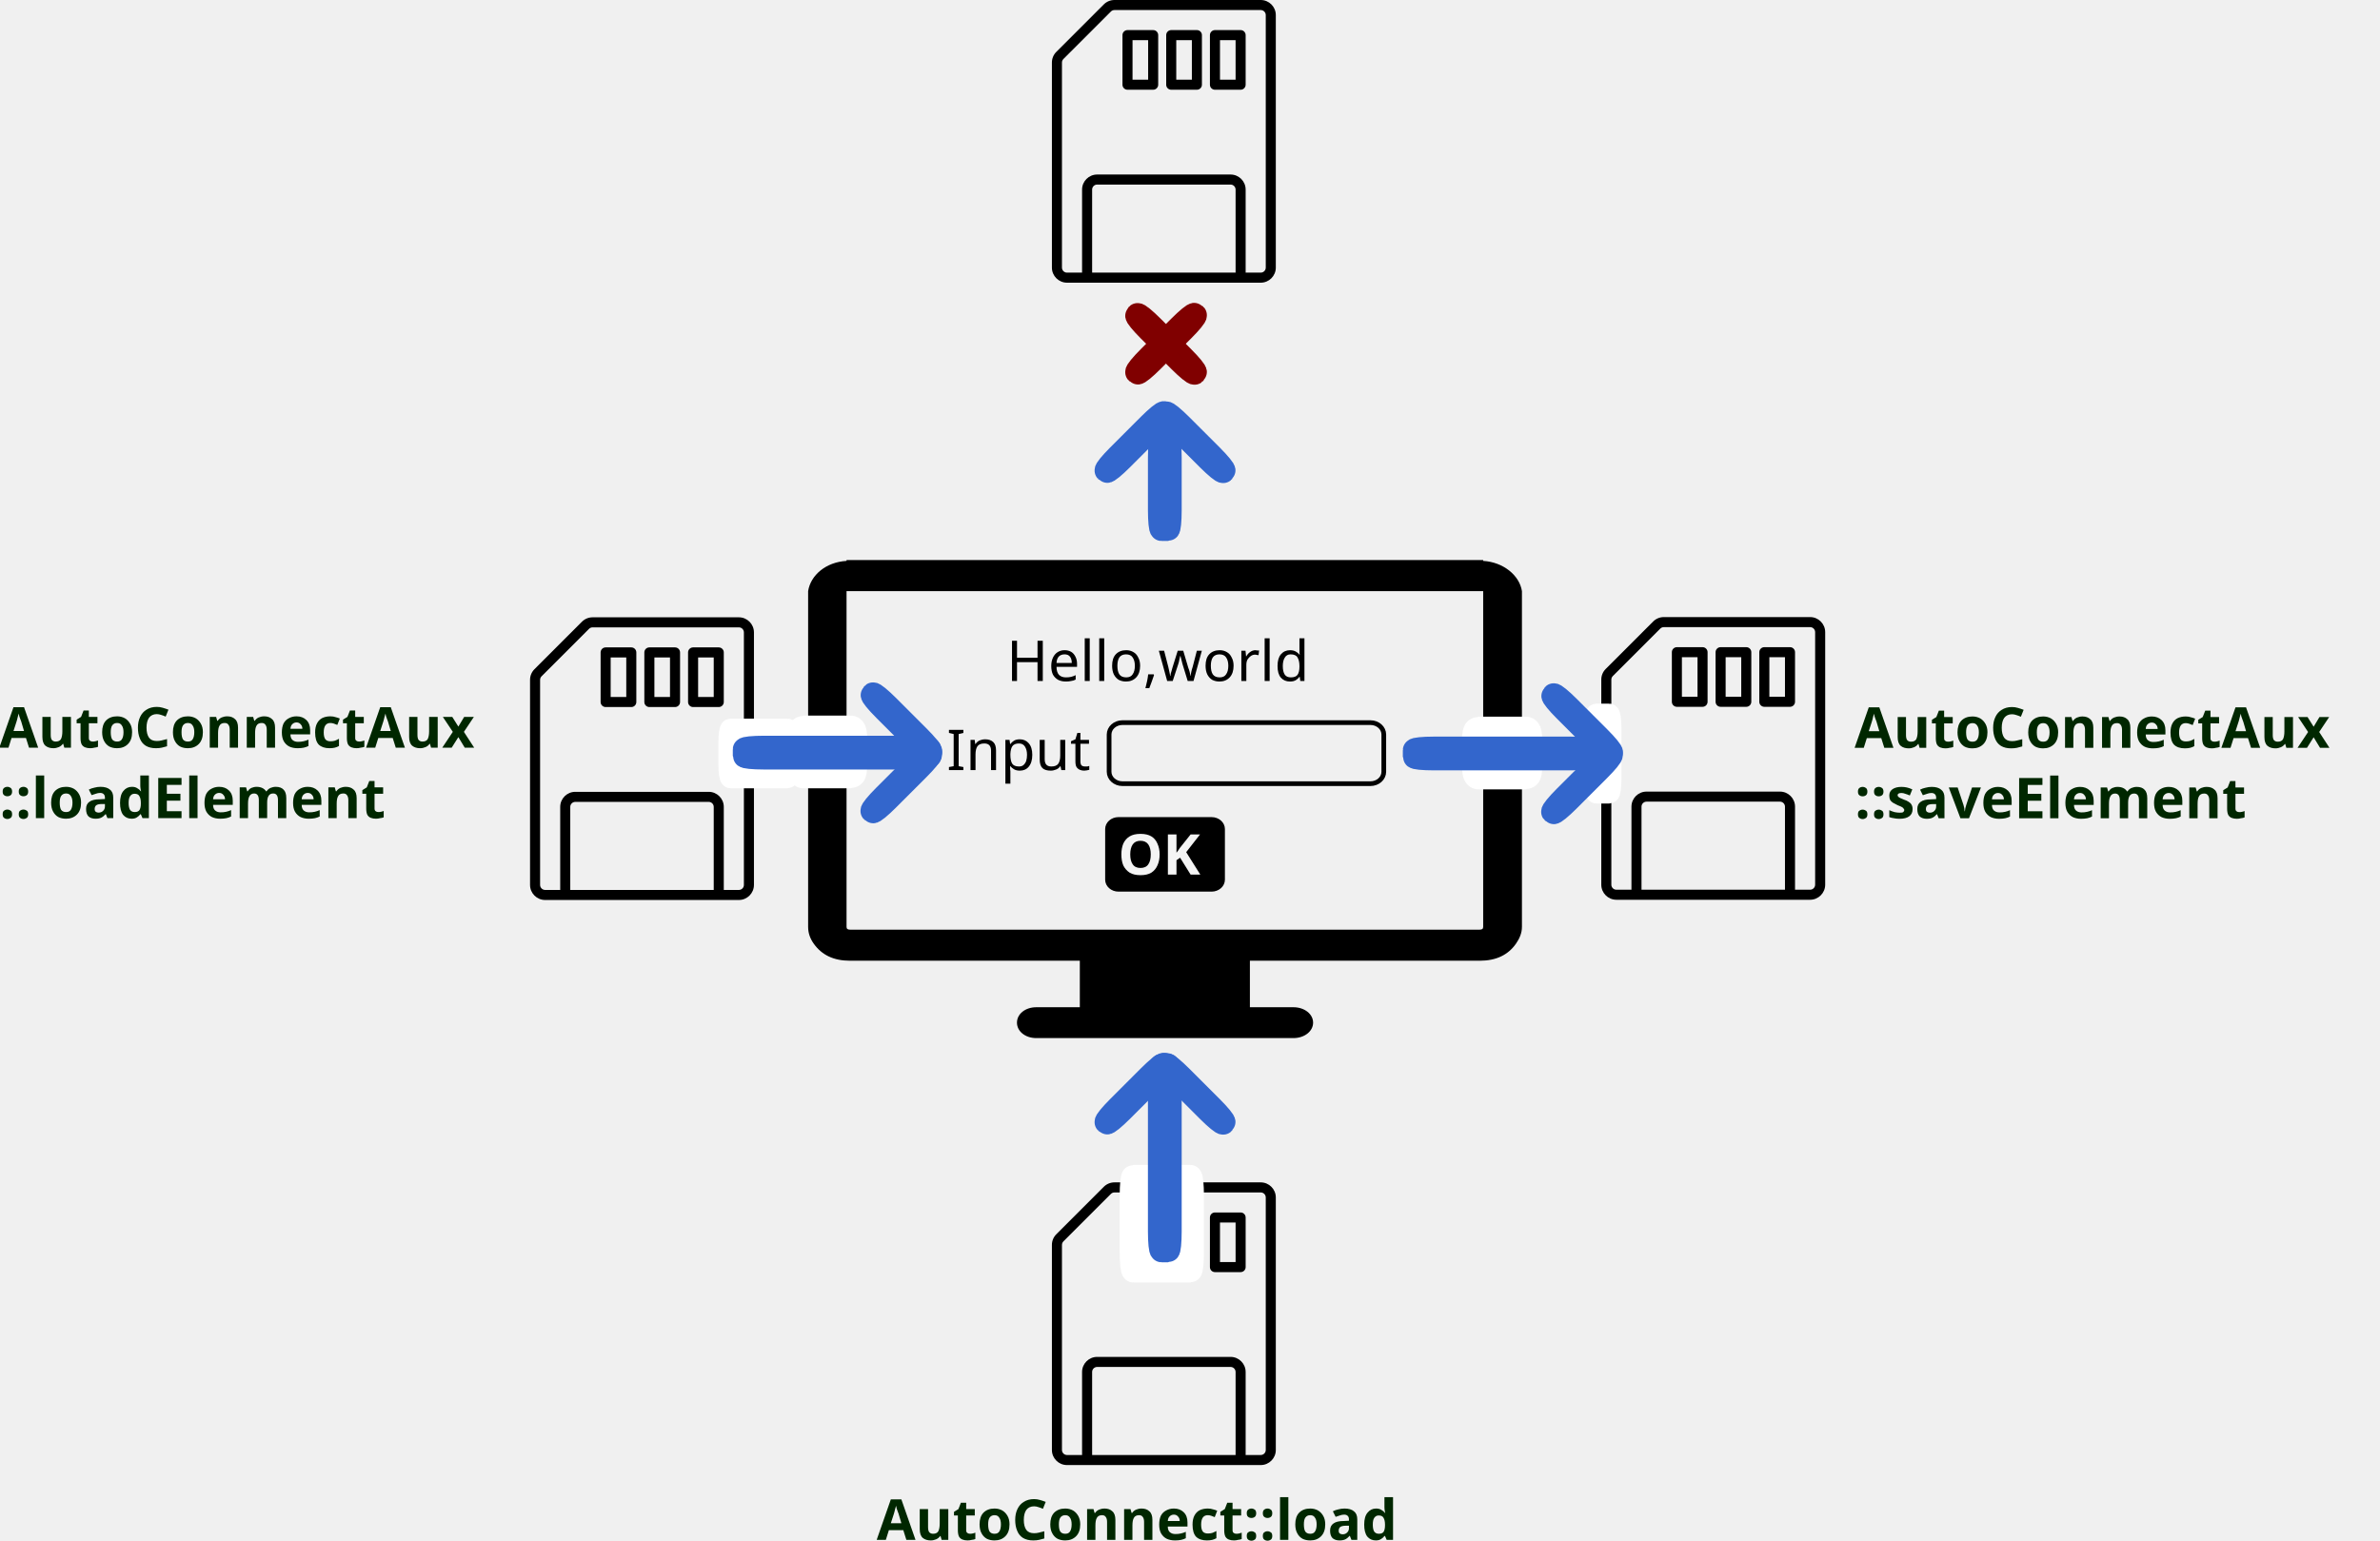
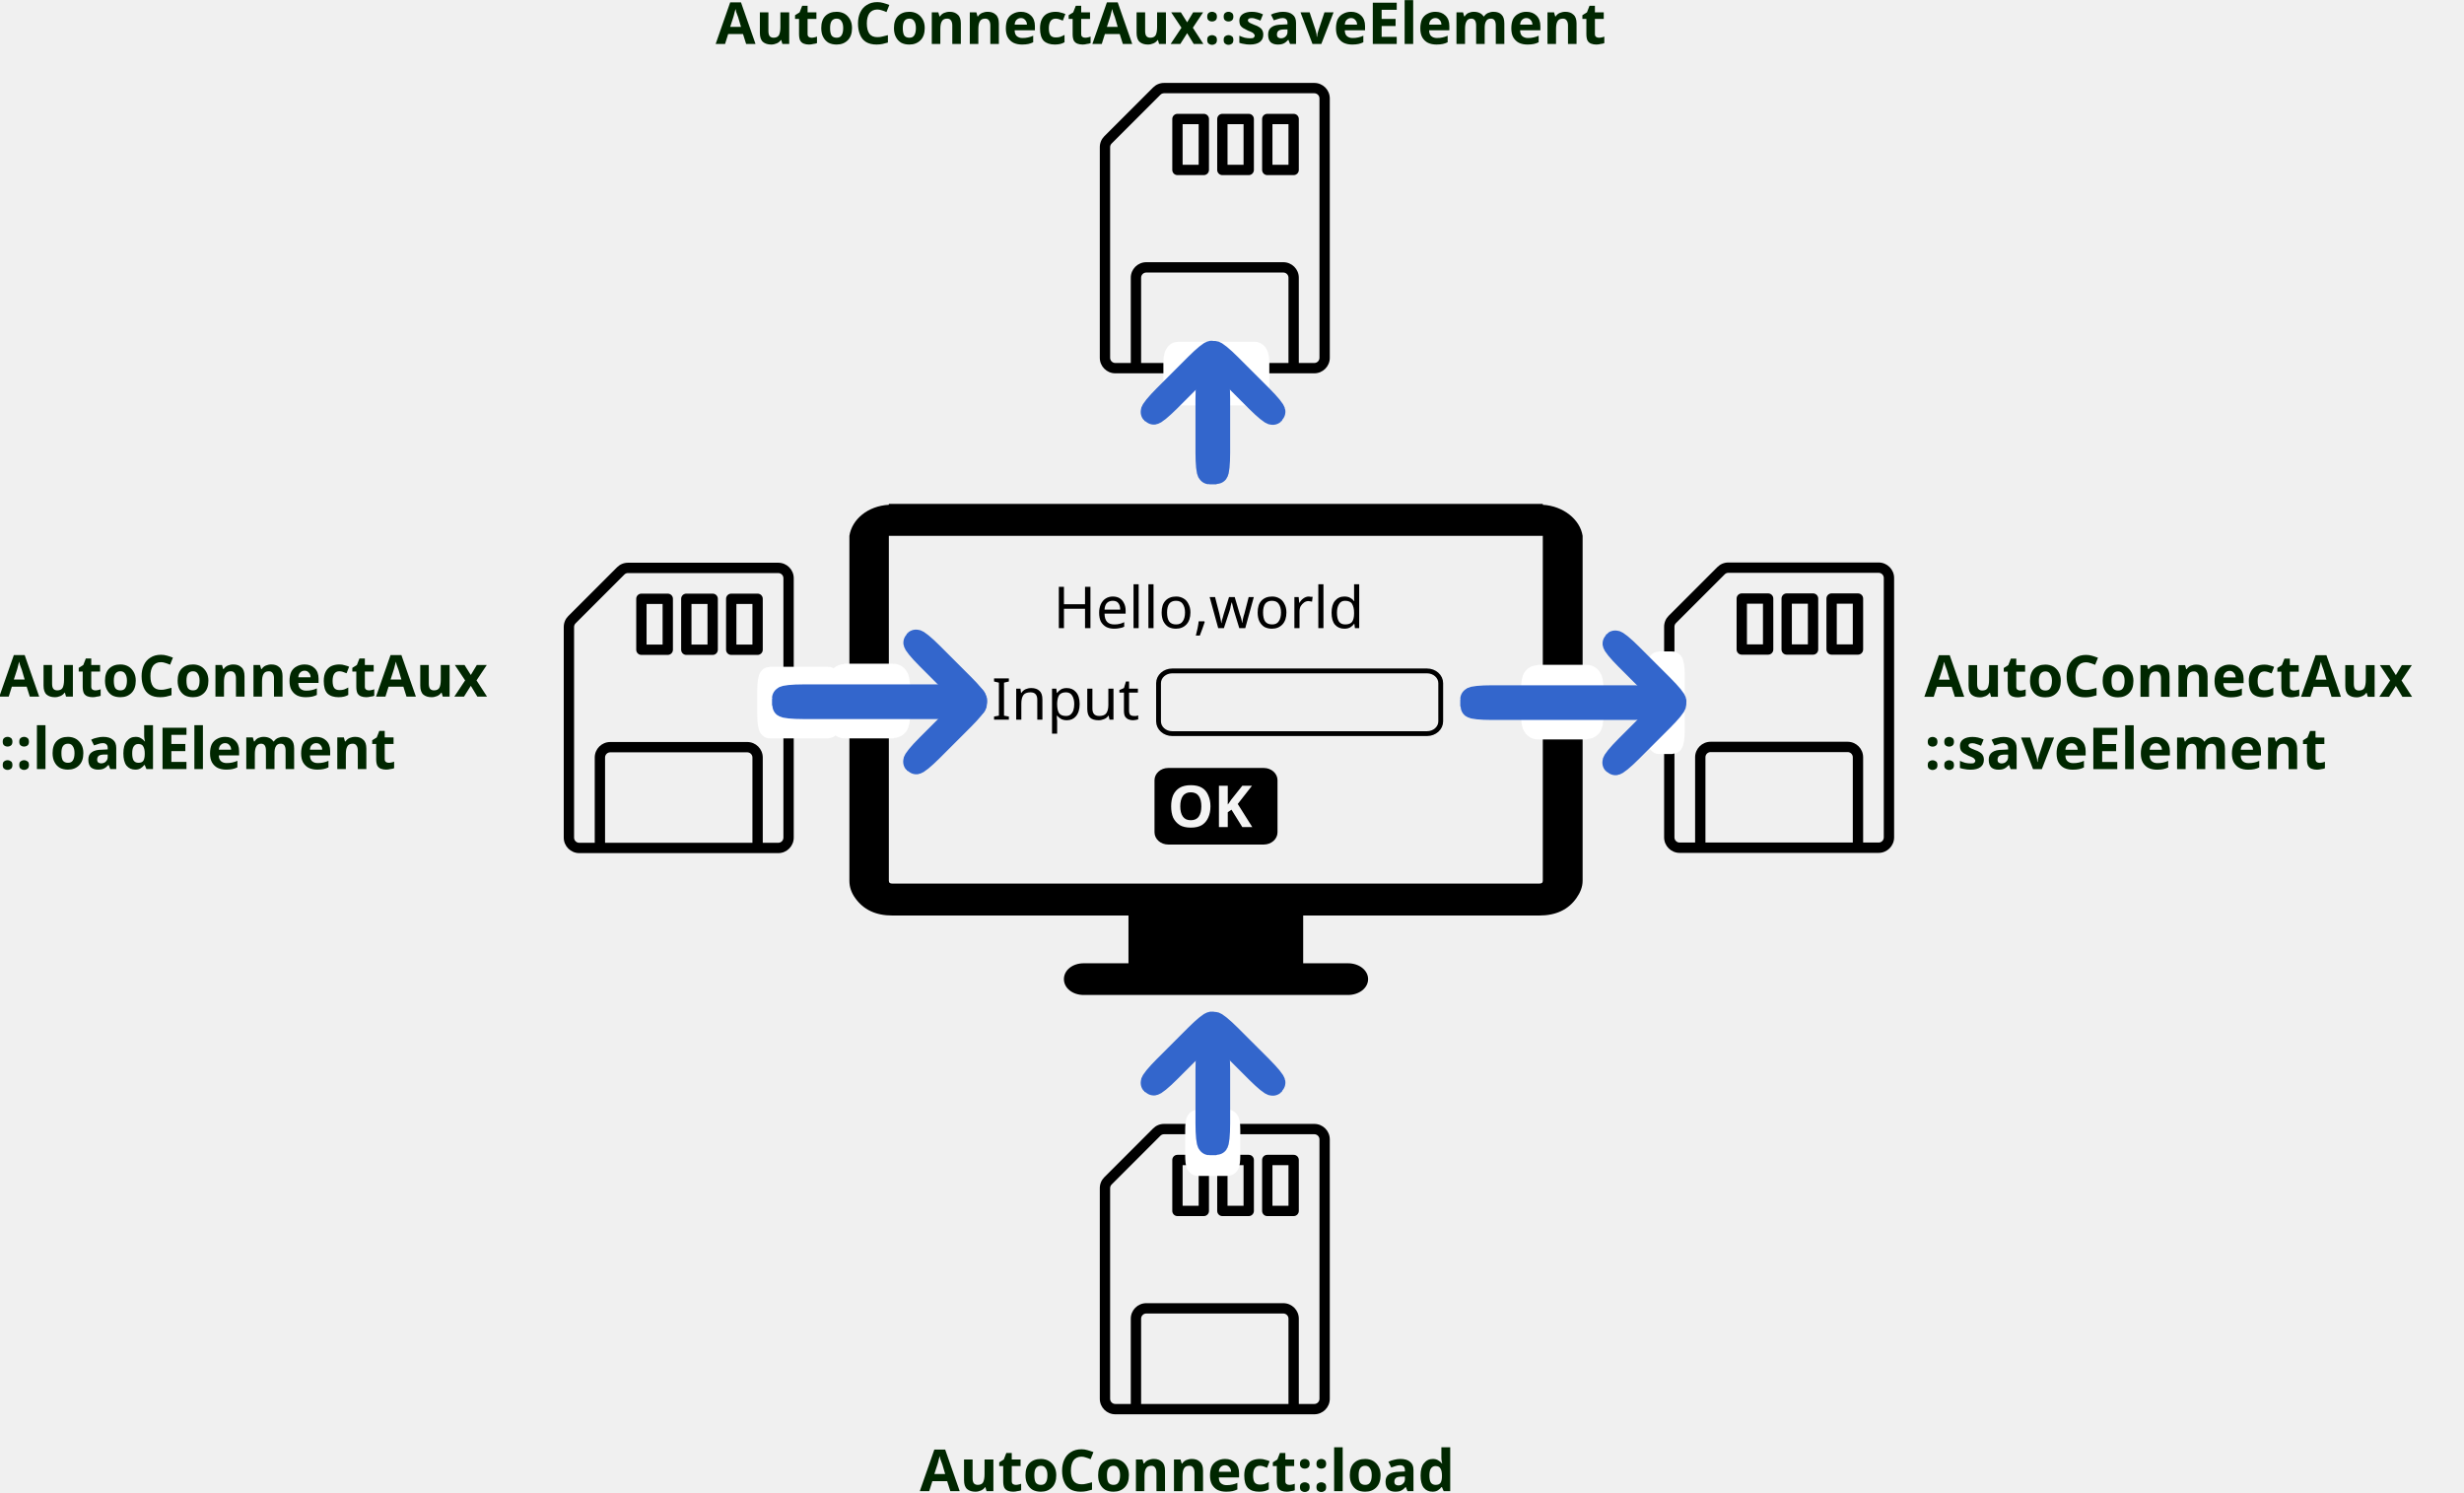
- <svg xmlns="http://www.w3.org/2000/svg" width="134.1mm" height="86.831mm" viewBox="0 0 134.1 86.831" version="1.1" id="svg8">
-   <defs id="defs2" />
-   <g id="layer1" transform="translate(-54.79881,-25.85783)">
-     <g id="g888" transform="matrix(0.05665416,0,0,0.05665416,112.4106,92.4908)" style="stroke-width:4.67">
+ <svg xmlns="http://www.w3.org/2000/svg" width="135.158mm" height="81.855mm" viewBox="0 0 135.158 81.855" version="1.1" id="svg8">
+   <defs id="defs2">
+     <marker orient="auto" refY="0" refX="0" id="marker5279" style="overflow:visible">
+       <path id="path5277" d="M 0,0 5,-5 -12.5,0 5,5 Z" style="fill-rule:evenodd;stroke:#000000;stroke-width:1pt" transform="matrix(0.8,0,0,0.8,10,0)" />
+     </marker>
+     <marker orient="auto" refY="0" refX="0" id="Arrow1Lend" style="overflow:visible">
+       <path id="path5014" d="M 0,0 5,-5 -12.5,0 5,5 Z" style="fill-rule:evenodd;stroke:#000000;stroke-width:1pt" transform="matrix(-0.8,0,0,-0.8,-10,0)" />
+     </marker>
+     <marker orient="auto" refY="0" refX="0" id="Arrow1Lstart" style="overflow:visible">
+       <path id="path5011" d="M 0,0 5,-5 -12.5,0 5,5 Z" style="fill-rule:evenodd;stroke:#000000;stroke-width:1pt" transform="matrix(0.8,0,0,0.8,10,0)" />
+     </marker>
+   </defs>
+   <g id="layer1" transform="translate(-53.74048,-29.77506)">
+     <g id="g888" transform="matrix(0.05665416,0,0,0.05665416,112.4106,91.43246)" style="stroke-width:4.67">
      <g id="g827" style="stroke-width:4.67">
        <g id="g825" style="stroke-width:4.67">
          <g id="g823" style="stroke-width:4.67">
            <path id="path815" d="M 236.936,0 H 91.465 C 87.459,0 83.693,1.56 80.86,4.392 80.859,4.393 80.859,4.393 80.859,4.393 L 33.647,51.604 c -2.833,2.833 -4.393,6.6 -4.393,10.606 v 203.98 c 0,8.271 6.728,15 15,15 7.091,0 185.609,0 192.682,0 8.271,0 15,-6.729 15,-15 V 15 c 0,-8.271 -6.729,-15 -15,-15 z m -25,271.19 H 69.254 v -82.595 c 0,-2.757 2.243,-5 5,-5 h 132.682 c 2.757,0 5,2.243 5,5 z m 25,0 h -15 v -82.595 c 0,-8.271 -6.729,-15 -15,-15 H 74.254 c -8.271,0 -15,6.729 -15,15 v 82.595 h -15 c -2.757,0 -5,-2.243 -5,-5 V 62.211 c 0,-1.335 0.52,-2.591 1.464,-3.536 l 47.21,-47.21 C 88.873,10.521 90.13,10 91.465,10 h 145.471 c 2.757,0 5,2.243 5,5 v 251.19 0 c 0,2.757 -2.243,5 -5,5 z" style="stroke-width:4.67" />
            <path id="path817" d="m 129.96,29.929 h -25.524 c -2.762,0 -5,2.239 -5,5 v 49.333 c 0,2.761 2.238,5 5,5 h 25.524 c 2.762,0 5,-2.239 5,-5 V 34.929 c 0,-2.762 -2.238,-5 -5,-5 z m -5,49.333 H 109.436 V 39.929 h 15.524 z" style="stroke-width:4.67" />
            <path id="path819" d="m 173.448,29.929 h -25.524 c -2.762,0 -5,2.239 -5,5 v 49.333 c 0,2.761 2.238,5 5,5 h 25.524 c 2.762,0 5,-2.239 5,-5 V 34.929 c 0,-2.762 -2.238,-5 -5,-5 z m -5,49.333 H 152.924 V 39.929 h 15.524 z" style="stroke-width:4.67" />
            <path id="path821" d="m 216.936,29.929 h -25.525 c -2.762,0 -5,2.239 -5,5 v 49.333 c 0,2.761 2.238,5 5,5 h 25.525 c 2.762,0 5,-2.239 5,-5 V 34.929 c 0,-2.762 -2.238,-5 -5,-5 z m -5,49.333 H 196.411 V 39.929 h 15.525 z" style="stroke-width:4.67" />
          </g>
        </g>
      </g>
      <g id="g829" style="stroke-width:4.67" />
      <g id="g831" style="stroke-width:4.67" />
      <g id="g833" style="stroke-width:4.67" />
      <g id="g835" style="stroke-width:4.67" />
      <g id="g837" style="stroke-width:4.67" />
      <g id="g839" style="stroke-width:4.67" />
      <g id="g841" style="stroke-width:4.67" />
      <g id="g843" style="stroke-width:4.67" />
      <g id="g845" style="stroke-width:4.67" />
      <g id="g847" style="stroke-width:4.67" />
      <g id="g849" style="stroke-width:4.67" />
      <g id="g851" style="stroke-width:4.67" />
      <g id="g853" style="stroke-width:4.67" />
      <g id="g855" style="stroke-width:4.67" />
      <g id="g857" style="stroke-width:4.67" />
    </g>
    <g id="g898" transform="matrix(0.2645833,0,0,0.2645833,31.60171,133.5661)" />
    <g id="g900" transform="matrix(0.2645833,0,0,0.2645833,31.60171,133.5661)" />
    <g id="g902" transform="matrix(0.2645833,0,0,0.2645833,31.60171,133.5661)" />
    <g id="g904" transform="matrix(0.2645833,0,0,0.2645833,31.60171,133.5661)" />
    <g id="g906" transform="matrix(0.2645833,0,0,0.2645833,31.60171,133.5661)" />
    <g id="g908" transform="matrix(0.2645833,0,0,0.2645833,31.60171,133.5661)" />
    <g id="g910" transform="matrix(0.2645833,0,0,0.2645833,31.60171,133.5661)" />
    <g id="g912" transform="matrix(0.2645833,0,0,0.2645833,31.60171,133.5661)" />
    <g id="g914" transform="matrix(0.2645833,0,0,0.2645833,31.60171,133.5661)" />
    <g id="g916" transform="matrix(0.2645833,0,0,0.2645833,31.60171,133.5661)" />
    <g id="g918" transform="matrix(0.2645833,0,0,0.2645833,31.60171,133.5661)" />
    <g id="g920" transform="matrix(0.2645833,0,0,0.2645833,31.60171,133.5661)" />
    <g id="g922" transform="matrix(0.2645833,0,0,0.2645833,31.60171,133.5661)" />
    <g id="g924" transform="matrix(0.2645833,0,0,0.2645833,31.60171,133.5661)" />
    <g id="g926" transform="matrix(0.2645833,0,0,0.2645833,31.60171,133.5661)" />
-     <rect style="opacity:1;vector-effect:none;fill:#ffffff;fill-opacity:1;stroke:#ffffff;stroke-width:1.323;stroke-linecap:butt;stroke-linejoin:round;stroke-miterlimit:4;stroke-dasharray:none;stroke-dashoffset:0;stroke-opacity:1;paint-order:stroke markers fill" id="rect1093" width="3.423" height="5.302" x="118.549" y="92.169" rx="0.107" ry="1.069" />
-     <g id="g1508">
-       <rect ry="1.069" rx="0.107" y="85.897" x="120.14" height="10.435" width="0.579" id="rect1046" style="opacity:1;vector-effect:none;fill:#3366cc;fill-opacity:1;stroke:#3366cc;stroke-width:1.323;stroke-linecap:butt;stroke-linejoin:round;stroke-miterlimit:4;stroke-dasharray:none;stroke-dashoffset:0;stroke-opacity:1;paint-order:stroke markers fill" />
-       <rect transform="rotate(-45)" ry="1.069" rx="0.107" y="145.922" x="24.347" height="4.592" width="0.255" id="rect1046-3" style="opacity:1;vector-effect:none;fill:#3366cc;fill-opacity:1;stroke:#3366cc;stroke-width:1.323;stroke-linecap:butt;stroke-linejoin:round;stroke-miterlimit:4;stroke-dasharray:none;stroke-dashoffset:0;stroke-opacity:1;paint-order:stroke markers fill" />
-       <rect transform="rotate(45)" ry="1.069" rx="0.107" y="-24.417" x="145.721" height="4.592" width="0.255" id="rect1046-3-6" style="opacity:1;vector-effect:none;fill:#3366cc;fill-opacity:1;stroke:#3366cc;stroke-width:1.323;stroke-linecap:butt;stroke-linejoin:round;stroke-miterlimit:4;stroke-dasharray:none;stroke-dashoffset:0;stroke-opacity:1;paint-order:stroke markers fill" />
-     </g>
+     <rect style="opacity:1;vector-effect:none;fill:#ffffff;fill-opacity:1;stroke:#ffffff;stroke-width:1.323;stroke-linecap:butt;stroke-linejoin:round;stroke-miterlimit:4;stroke-dasharray:none;stroke-dashoffset:0;stroke-opacity:1;paint-order:stroke markers fill" id="rect1093" width="1.7" height="2.32" x="119.413" y="91.306" rx="0.053" ry="0.468" />
    <g id="g1153" transform="matrix(0.06571814,0,0,0.052736,100.3323,54.75249)">
      <g id="g1097">
        <path id="path1095" d="M 578.766,51.487 V 50.592 H 575.77 35.93 32.934 v 0.895 C 15.272,52.701 2.095,66.753 0,83.808 v 3.002 355.724 c 0,6.898 1.795,12.712 4.791,17.949 6.893,12.137 17.068,18.269 31.14,18.269 h 197.012 v 49.695 h -37.425 c -9.281,0 -16.467,7.218 -16.467,16.48 0,9.262 7.186,16.479 16.467,16.479 h 220.666 c 9.281,0 16.768,-7.218 16.768,-16.479 0,-9.263 -7.486,-16.48 -16.768,-16.48 H 378.759 V 478.752 H 575.77 c 14.078,0 24.343,-6.132 31.14,-18.269 3.085,-5.493 5.091,-11.37 5.091,-17.949 V 86.811 83.809 C 609.905,66.753 595.833,52.701 578.766,51.487 Z m 0,35.324 v 355.724 c 0,2.108 -0.895,3.002 -2.996,3.002 H 35.93 c -2.095,0 -2.996,-0.894 -2.996,-3.002 V 86.811 83.809 h 545.831 v 3.002 z" />
      </g>
      <g id="g1099" />
      <g id="g1101" />
      <g id="g1103" />
      <g id="g1105" />
      <g id="g1107" />
      <g id="g1109" />
      <g id="g1111" />
      <g id="g1113" />
      <g id="g1115" />
      <g id="g1117" />
      <g id="g1119" />
      <g id="g1121" />
      <g id="g1123" />
      <g id="g1125" />
      <g id="g1127" />
    </g>
    <text xml:space="preserve" style="font-style:normal;font-variant:normal;font-weight:normal;font-stretch:normal;font-size:4.939px;line-height:1.25;font-family:sans-serif;-inkscape-font-specification:sans-serif;letter-spacing:0px;word-spacing:0px;fill:#000000;fill-opacity:1;stroke:none;stroke-width:0.265" x="111.507" y="64.233" id="text949">
      <tspan id="tspan947" x="111.507" y="64.233" style="font-style:normal;font-variant:normal;font-weight:normal;font-stretch:normal;font-size:3.175px;font-family:sans-serif;-inkscape-font-specification:'sans-serif, Normal';font-variant-ligatures:normal;font-variant-caps:normal;font-variant-numeric:normal;font-feature-settings:normal;text-align:start;writing-mode:lr-tb;text-anchor:start;stroke-width:0.265">Hello,world</tspan>
    </text>
    <g id="g987" transform="translate(-11.47863,-67.00573)">
      <text id="text949-6" y="136.259" x="119.623" style="font-style:normal;font-variant:normal;font-weight:normal;font-stretch:normal;font-size:4.939px;line-height:1.25;font-family:sans-serif;-inkscape-font-specification:sans-serif;letter-spacing:0px;word-spacing:0px;fill:#000000;fill-opacity:1;stroke:none;stroke-width:0.265" xml:space="preserve">
        <tspan style="font-style:normal;font-variant:normal;font-weight:normal;font-stretch:normal;font-size:3.175px;font-family:sans-serif;-inkscape-font-specification:'sans-serif, Normal';font-variant-ligatures:normal;font-variant-caps:normal;font-variant-numeric:normal;font-feature-settings:normal;text-align:start;writing-mode:lr-tb;text-anchor:start;stroke-width:0.265" y="136.259" x="119.623" id="tspan947-1">Input</tspan>
      </text>
      <rect ry="0.672" rx="0.752" y="133.587" x="128.769" height="3.44" width="15.478" id="rect971" style="opacity:1;vector-effect:none;fill:none;fill-opacity:1;stroke:#000000;stroke-width:0.265;stroke-linecap:butt;stroke-linejoin:round;stroke-miterlimit:4;stroke-dasharray:none;stroke-dashoffset:0;stroke-opacity:1;paint-order:stroke markers fill" />
    </g>
    <g id="g982" transform="translate(-11.22117,-68.13021)">
      <rect ry="0.672" rx="0.752" y="140.036" x="128.29" height="4.2" width="6.747" id="rect977" style="opacity:1;vector-effect:none;fill:#000000;fill-opacity:1;stroke:#000000;stroke-width:0;stroke-linecap:butt;stroke-linejoin:round;stroke-miterlimit:4;stroke-dasharray:none;stroke-dashoffset:0;stroke-opacity:1;paint-order:stroke markers fill" />
      <text id="text975" y="143.277" x="129.017" style="font-style:normal;font-variant:normal;font-weight:normal;font-stretch:normal;font-size:3.175px;line-height:1.25;font-family:sans-serif;-inkscape-font-specification:'sans-serif, Normal';font-variant-ligatures:normal;font-variant-caps:normal;font-variant-numeric:normal;font-feature-settings:normal;text-align:start;letter-spacing:0px;word-spacing:0px;writing-mode:lr-tb;text-anchor:start;fill:#000000;fill-opacity:1;stroke:none;stroke-width:0.265" xml:space="preserve">
        <tspan style="font-style:normal;font-variant:normal;font-weight:bold;font-stretch:normal;font-size:3.175px;font-family:sans-serif;-inkscape-font-specification:'sans-serif, Bold';font-variant-ligatures:normal;font-variant-caps:normal;font-variant-numeric:normal;font-feature-settings:normal;text-align:start;writing-mode:lr-tb;text-anchor:start;fill:#f4f4f4;fill-opacity:1;stroke-width:0.265" y="143.277" x="129.017" id="tspan973">OK</tspan>
      </text>
    </g>
    <g id="g888-9" transform="matrix(0.05665416,0,0,0.05665416,83.00657,60.64621)" style="stroke-width:4.67">
      <g id="g827-6" style="stroke-width:4.67">
        <g id="g825-6" style="stroke-width:4.67">
          <g id="g823-0" style="stroke-width:4.67">
            <path id="path815-0" d="M 236.936,0 H 91.465 C 87.459,0 83.693,1.56 80.86,4.392 80.859,4.393 80.859,4.393 80.859,4.393 L 33.647,51.604 c -2.833,2.833 -4.393,6.6 -4.393,10.606 v 203.98 c 0,8.271 6.728,15 15,15 7.091,0 185.609,0 192.682,0 8.271,0 15,-6.729 15,-15 V 15 c 0,-8.271 -6.729,-15 -15,-15 z m -25,271.19 H 69.254 v -82.595 c 0,-2.757 2.243,-5 5,-5 h 132.682 c 2.757,0 5,2.243 5,5 z m 25,0 h -15 v -82.595 c 0,-8.271 -6.729,-15 -15,-15 H 74.254 c -8.271,0 -15,6.729 -15,15 v 82.595 h -15 c -2.757,0 -5,-2.243 -5,-5 V 62.211 c 0,-1.335 0.52,-2.591 1.464,-3.536 l 47.21,-47.21 C 88.873,10.521 90.13,10 91.465,10 h 145.471 c 2.757,0 5,2.243 5,5 v 251.19 0 c 0,2.757 -2.243,5 -5,5 z" style="stroke-width:4.67" />
            <path id="path817-0" d="m 129.96,29.929 h -25.524 c -2.762,0 -5,2.239 -5,5 v 49.333 c 0,2.761 2.238,5 5,5 h 25.524 c 2.762,0 5,-2.239 5,-5 V 34.929 c 0,-2.762 -2.238,-5 -5,-5 z m -5,49.333 H 109.436 V 39.929 h 15.524 z" style="stroke-width:4.67" />
            <path id="path819-6" d="m 173.448,29.929 h -25.524 c -2.762,0 -5,2.239 -5,5 v 49.333 c 0,2.761 2.238,5 5,5 h 25.524 c 2.762,0 5,-2.239 5,-5 V 34.929 c 0,-2.762 -2.238,-5 -5,-5 z m -5,49.333 H 152.924 V 39.929 h 15.524 z" style="stroke-width:4.67" />
            <path id="path821-1" d="m 216.936,29.929 h -25.525 c -2.762,0 -5,2.239 -5,5 v 49.333 c 0,2.761 2.238,5 5,5 h 25.525 c 2.762,0 5,-2.239 5,-5 V 34.929 c 0,-2.762 -2.238,-5 -5,-5 z m -5,49.333 H 196.411 V 39.929 h 15.525 z" style="stroke-width:4.67" />
          </g>
        </g>
      </g>
      <g id="g829-9" style="stroke-width:4.67" />
      <g id="g831-2" style="stroke-width:4.67" />
      <g id="g833-1" style="stroke-width:4.67" />
      <g id="g835-2" style="stroke-width:4.67" />
      <g id="g837-7" style="stroke-width:4.67" />
      <g id="g839-9" style="stroke-width:4.67" />
      <g id="g841-8" style="stroke-width:4.67" />
      <g id="g843-1" style="stroke-width:4.67" />
      <g id="g845-7" style="stroke-width:4.67" />
      <g id="g847-3" style="stroke-width:4.67" />
      <g id="g849-2" style="stroke-width:4.67" />
      <g id="g851-3" style="stroke-width:4.67" />
      <g id="g853-9" style="stroke-width:4.67" />
      <g id="g855-8" style="stroke-width:4.67" />
      <g id="g857-6" style="stroke-width:4.67" />
    </g>
    <rect style="opacity:1;vector-effect:none;fill:#ffffff;fill-opacity:1;stroke:#ffffff;stroke-width:1.155;stroke-linecap:butt;stroke-linejoin:round;stroke-miterlimit:4;stroke-dasharray:none;stroke-dashoffset:0;stroke-opacity:1;paint-order:stroke markers fill" id="rect1093-2" width="3.425" height="2.771" x="95.853" y="66.933" rx="0.113" ry="0.776" />
    <rect style="opacity:1;vector-effect:none;fill:#ffffff;fill-opacity:1;stroke:#ffffff;stroke-width:1.739;stroke-linecap:butt;stroke-linejoin:round;stroke-miterlimit:4;stroke-dasharray:none;stroke-dashoffset:0;stroke-opacity:1;paint-order:stroke markers fill" id="rect1093-2-3-3" width="2.842" height="2.358" x="138.015" y="67.114" rx="0.094" ry="2.118" />
    <g id="g888-9-4" transform="matrix(0.05665416,0,0,0.05665416,143.3653,60.63314)" style="stroke-width:4.67">
      <g id="g827-6-4" style="stroke-width:4.67">
        <g id="g825-6-4" style="stroke-width:4.67">
          <g id="g823-0-2" style="stroke-width:4.67">
            <path id="path815-0-2" d="M 236.936,0 H 91.465 C 87.459,0 83.693,1.56 80.86,4.392 80.859,4.393 80.859,4.393 80.859,4.393 L 33.647,51.604 c -2.833,2.833 -4.393,6.6 -4.393,10.606 v 203.98 c 0,8.271 6.728,15 15,15 7.091,0 185.609,0 192.682,0 8.271,0 15,-6.729 15,-15 V 15 c 0,-8.271 -6.729,-15 -15,-15 z m -25,271.19 H 69.254 v -82.595 c 0,-2.757 2.243,-5 5,-5 h 132.682 c 2.757,0 5,2.243 5,5 z m 25,0 h -15 v -82.595 c 0,-8.271 -6.729,-15 -15,-15 H 74.254 c -8.271,0 -15,6.729 -15,15 v 82.595 h -15 c -2.757,0 -5,-2.243 -5,-5 V 62.211 c 0,-1.335 0.52,-2.591 1.464,-3.536 l 47.21,-47.21 C 88.873,10.521 90.13,10 91.465,10 h 145.471 c 2.757,0 5,2.243 5,5 v 251.19 0 c 0,2.757 -2.243,5 -5,5 z" style="stroke-width:4.67" />
            <path id="path817-0-7" d="m 129.96,29.929 h -25.524 c -2.762,0 -5,2.239 -5,5 v 49.333 c 0,2.761 2.238,5 5,5 h 25.524 c 2.762,0 5,-2.239 5,-5 V 34.929 c 0,-2.762 -2.238,-5 -5,-5 z m -5,49.333 H 109.436 V 39.929 h 15.524 z" style="stroke-width:4.67" />
            <path id="path819-6-3" d="m 173.448,29.929 h -25.524 c -2.762,0 -5,2.239 -5,5 v 49.333 c 0,2.761 2.238,5 5,5 h 25.524 c 2.762,0 5,-2.239 5,-5 V 34.929 c 0,-2.762 -2.238,-5 -5,-5 z m -5,49.333 H 152.924 V 39.929 h 15.524 z" style="stroke-width:4.67" />
            <path id="path821-1-2" d="m 216.936,29.929 h -25.525 c -2.762,0 -5,2.239 -5,5 v 49.333 c 0,2.761 2.238,5 5,5 h 25.525 c 2.762,0 5,-2.239 5,-5 V 34.929 c 0,-2.762 -2.238,-5 -5,-5 z m -5,49.333 H 196.411 V 39.929 h 15.525 z" style="stroke-width:4.67" />
          </g>
        </g>
      </g>
      <g id="g829-9-8" style="stroke-width:4.67" />
      <g id="g831-2-8" style="stroke-width:4.67" />
      <g id="g833-1-1" style="stroke-width:4.67" />
      <g id="g835-2-5" style="stroke-width:4.67" />
      <g id="g837-7-1" style="stroke-width:4.67" />
      <g id="g839-9-3" style="stroke-width:4.67" />
      <g id="g841-8-0" style="stroke-width:4.67" />
      <g id="g843-1-9" style="stroke-width:4.67" />
      <g id="g845-7-8" style="stroke-width:4.67" />
      <g id="g847-3-2" style="stroke-width:4.67" />
      <g id="g849-2-0" style="stroke-width:4.67" />
      <g id="g851-3-8" style="stroke-width:4.67" />
      <g id="g853-9-3" style="stroke-width:4.67" />
      <g id="g855-8-1" style="stroke-width:4.67" />
      <g id="g857-6-4" style="stroke-width:4.67" />
    </g>
    <rect style="opacity:1;vector-effect:none;fill:#ffffff;fill-opacity:1;stroke:#ffffff;stroke-width:1.155;stroke-linecap:butt;stroke-linejoin:round;stroke-miterlimit:4;stroke-dasharray:none;stroke-dashoffset:0;stroke-opacity:1;paint-order:stroke markers fill" id="rect1093-2-1" width="0.945" height="4.475" x="144.635" y="66.088" rx="0.113" ry="0.776" />
    <g id="g1484">
      <rect transform="rotate(90)" ry="1.069" rx="0.107" y="-144.401" x="68.031" height="9.899" width="0.579" id="rect1046-9-1" style="opacity:1;vector-effect:none;fill:#3366cc;fill-opacity:1;stroke:#3366cc;stroke-width:1.323;stroke-linecap:butt;stroke-linejoin:round;stroke-miterlimit:4;stroke-dasharray:none;stroke-dashoffset:0;stroke-opacity:1;paint-order:stroke markers fill" />
      <rect transform="rotate(45)" ry="1.069" rx="0.107" y="-54.573" x="151.15" height="4.592" width="0.255" id="rect1046-3-5-6" style="opacity:1;vector-effect:none;fill:#3366cc;fill-opacity:1;stroke:#3366cc;stroke-width:1.323;stroke-linecap:butt;stroke-linejoin:round;stroke-miterlimit:4;stroke-dasharray:none;stroke-dashoffset:0;stroke-opacity:1;paint-order:stroke markers fill" />
      <rect transform="rotate(135)" ry="1.069" rx="0.107" y="-151.22" x="-54.774" height="4.592" width="0.255" id="rect1046-3-6-2-1" style="opacity:1;vector-effect:none;fill:#3366cc;fill-opacity:1;stroke:#3366cc;stroke-width:1.323;stroke-linecap:butt;stroke-linejoin:round;stroke-miterlimit:4;stroke-dasharray:none;stroke-dashoffset:0;stroke-opacity:1;paint-order:stroke markers fill" />
    </g>
    <rect style="opacity:1;vector-effect:none;fill:#ffffff;fill-opacity:1;stroke:#ffffff;stroke-width:1.739;stroke-linecap:butt;stroke-linejoin:round;stroke-miterlimit:4;stroke-dasharray:none;stroke-dashoffset:0;stroke-opacity:1;paint-order:stroke markers fill" id="rect1093-2-3-3-2" width="2.842" height="2.358" x="99.981" y="67.055" rx="0.094" ry="2.118" />
    <g id="g1503" transform="translate(0.5291667)">
      <rect transform="rotate(90)" ry="1.069" rx="0.107" y="-106.656" x="67.982" height="10.435" width="0.579" id="rect1046-9" style="opacity:1;vector-effect:none;fill:#3366cc;fill-opacity:1;stroke:#3366cc;stroke-width:1.323;stroke-linecap:butt;stroke-linejoin:round;stroke-miterlimit:4;stroke-dasharray:none;stroke-dashoffset:0;stroke-opacity:1;paint-order:stroke markers fill" />
      <rect transform="rotate(45)" ry="1.069" rx="0.107" y="-27.115" x="123.621" height="4.592" width="0.255" id="rect1046-3-5" style="opacity:1;vector-effect:none;fill:#3366cc;fill-opacity:1;stroke:#3366cc;stroke-width:1.323;stroke-linecap:butt;stroke-linejoin:round;stroke-miterlimit:4;stroke-dasharray:none;stroke-dashoffset:0;stroke-opacity:1;paint-order:stroke markers fill" />
      <rect transform="rotate(135)" ry="1.069" rx="0.107" y="-123.691" x="-27.315" height="4.592" width="0.255" id="rect1046-3-6-2" style="opacity:1;vector-effect:none;fill:#3366cc;fill-opacity:1;stroke:#3366cc;stroke-width:1.323;stroke-linecap:butt;stroke-linejoin:round;stroke-miterlimit:4;stroke-dasharray:none;stroke-dashoffset:0;stroke-opacity:1;paint-order:stroke markers fill" />
    </g>
-     <g id="g888-3" transform="matrix(0.05665416,0,0,0.05665416,112.4106,25.85783)" style="stroke-width:4.67">
+     <g id="g888-3" transform="matrix(0.05665416,0,0,0.05665416,112.4106,34.3245)" style="stroke-width:4.67">
      <g id="g827-2" style="stroke-width:4.67">
        <g id="g825-7" style="stroke-width:4.67">
          <g id="g823-6" style="stroke-width:4.67">
            <path id="path815-3" d="M 236.936,0 H 91.465 C 87.459,0 83.693,1.56 80.86,4.392 80.859,4.393 80.859,4.393 80.859,4.393 L 33.647,51.604 c -2.833,2.833 -4.393,6.6 -4.393,10.606 v 203.98 c 0,8.271 6.728,15 15,15 7.091,0 185.609,0 192.682,0 8.271,0 15,-6.729 15,-15 V 15 c 0,-8.271 -6.729,-15 -15,-15 z m -25,271.19 H 69.254 v -82.595 c 0,-2.757 2.243,-5 5,-5 h 132.682 c 2.757,0 5,2.243 5,5 z m 25,0 h -15 v -82.595 c 0,-8.271 -6.729,-15 -15,-15 H 74.254 c -8.271,0 -15,6.729 -15,15 v 82.595 h -15 c -2.757,0 -5,-2.243 -5,-5 V 62.211 c 0,-1.335 0.52,-2.591 1.464,-3.536 l 47.21,-47.21 C 88.873,10.521 90.13,10 91.465,10 h 145.471 c 2.757,0 5,2.243 5,5 v 251.19 0 c 0,2.757 -2.243,5 -5,5 z" style="stroke-width:4.67" />
            <path id="path817-6" d="m 129.96,29.929 h -25.524 c -2.762,0 -5,2.239 -5,5 v 49.333 c 0,2.761 2.238,5 5,5 h 25.524 c 2.762,0 5,-2.239 5,-5 V 34.929 c 0,-2.762 -2.238,-5 -5,-5 z m -5,49.333 H 109.436 V 39.929 h 15.524 z" style="stroke-width:4.67" />
            <path id="path819-1" d="m 173.448,29.929 h -25.524 c -2.762,0 -5,2.239 -5,5 v 49.333 c 0,2.761 2.238,5 5,5 h 25.524 c 2.762,0 5,-2.239 5,-5 V 34.929 c 0,-2.762 -2.238,-5 -5,-5 z m -5,49.333 H 152.924 V 39.929 h 15.524 z" style="stroke-width:4.67" />
            <path id="path821-5" d="m 216.936,29.929 h -25.525 c -2.762,0 -5,2.239 -5,5 v 49.333 c 0,2.761 2.238,5 5,5 h 25.525 c 2.762,0 5,-2.239 5,-5 V 34.929 c 0,-2.762 -2.238,-5 -5,-5 z m -5,49.333 H 196.411 V 39.929 h 15.525 z" style="stroke-width:4.67" />
          </g>
        </g>
      </g>
      <g id="g829-2" style="stroke-width:4.67" />
      <g id="g831-4" style="stroke-width:4.67" />
      <g id="g833-3" style="stroke-width:4.67" />
      <g id="g835-7" style="stroke-width:4.67" />
      <g id="g837-9" style="stroke-width:4.67" />
      <g id="g839-4" style="stroke-width:4.67" />
      <g id="g841-7" style="stroke-width:4.67" />
      <g id="g843-7" style="stroke-width:4.67" />
      <g id="g845-2" style="stroke-width:4.67" />
      <g id="g847-7" style="stroke-width:4.67" />
      <g id="g849-0" style="stroke-width:4.67" />
      <g id="g851-6" style="stroke-width:4.67" />
      <g id="g853-3" style="stroke-width:4.67" />
      <g id="g855-6" style="stroke-width:4.67" />
      <g id="g857-1" style="stroke-width:4.67" />
    </g>
-     <g id="g1498">
+     <text xml:space="preserve" style="font-style:normal;font-variant:normal;font-weight:bold;font-stretch:normal;font-size:3.175px;line-height:1.25;font-family:sans-serif;-inkscape-font-specification:'sans-serif, Bold';font-variant-ligatures:normal;font-variant-caps:normal;font-variant-numeric:normal;font-feature-settings:normal;text-align:start;letter-spacing:0px;word-spacing:0px;writing-mode:lr-tb;text-anchor:start;fill:#002700;fill-opacity:1;stroke:#ffffff;stroke-width:0;stroke-miterlimit:4;stroke-dasharray:none;stroke-opacity:1" x="104.194" y="111.576" id="text1516">
+       <tspan id="tspan1514" x="104.194" y="111.576" style="font-style:normal;font-variant:normal;font-weight:bold;font-stretch:normal;font-size:3.175px;font-family:sans-serif;-inkscape-font-specification:'sans-serif, Bold';font-variant-ligatures:normal;font-variant-caps:normal;font-variant-numeric:normal;font-feature-settings:normal;text-align:start;writing-mode:lr-tb;text-anchor:start;fill:#002700;fill-opacity:1;stroke:#ffffff;stroke-width:0;stroke-miterlimit:4;stroke-dasharray:none;stroke-opacity:1">AutoConnect::load</tspan>
+     </text>
+     <text xml:space="preserve" style="font-style:normal;font-variant:normal;font-weight:bold;font-stretch:normal;font-size:3.175px;line-height:1.25;font-family:sans-serif;-inkscape-font-specification:'sans-serif, Bold';font-variant-ligatures:normal;font-variant-caps:normal;font-variant-numeric:normal;font-feature-settings:normal;text-align:start;letter-spacing:0px;word-spacing:0px;writing-mode:lr-tb;text-anchor:start;fill:#002700;fill-opacity:1;stroke:#ffffff;stroke-width:0;stroke-miterlimit:4;stroke-dasharray:none;stroke-opacity:1" x="53.703" y="67.993" id="text1516-4">
+       <tspan id="tspan1514-3" x="53.703" y="67.993" style="font-style:normal;font-variant:normal;font-weight:bold;font-stretch:normal;font-size:3.175px;font-family:sans-serif;-inkscape-font-specification:'sans-serif, Bold';font-variant-ligatures:normal;font-variant-caps:normal;font-variant-numeric:normal;font-feature-settings:normal;text-align:start;writing-mode:lr-tb;text-anchor:start;fill:#002700;fill-opacity:1;stroke:#ffffff;stroke-width:0;stroke-miterlimit:4;stroke-dasharray:none;stroke-opacity:1">AutoConnectAux</tspan>
+       <tspan x="53.703" y="71.962" style="font-style:normal;font-variant:normal;font-weight:bold;font-stretch:normal;font-size:3.175px;font-family:sans-serif;-inkscape-font-specification:'sans-serif, Bold';font-variant-ligatures:normal;font-variant-caps:normal;font-variant-numeric:normal;font-feature-settings:normal;text-align:start;writing-mode:lr-tb;text-anchor:start;fill:#002700;fill-opacity:1;stroke:#ffffff;stroke-width:0;stroke-miterlimit:4;stroke-dasharray:none;stroke-opacity:1" id="tspan1536">::loadElement</tspan>
+     </text>
+     <text xml:space="preserve" style="font-style:normal;font-variant:normal;font-weight:bold;font-stretch:normal;font-size:3.175px;line-height:1.25;font-family:sans-serif;-inkscape-font-specification:'sans-serif, Bold';font-variant-ligatures:normal;font-variant-caps:normal;font-variant-numeric:normal;font-feature-settings:normal;text-align:start;letter-spacing:0px;word-spacing:0px;writing-mode:lr-tb;text-anchor:start;fill:#002700;fill-opacity:1;stroke:#ffffff;stroke-width:0;stroke-miterlimit:4;stroke-dasharray:none;stroke-opacity:1" x="159.295" y="67.999" id="text1516-4-4">
+       <tspan id="tspan1514-3-5" x="159.295" y="67.999" style="font-style:normal;font-variant:normal;font-weight:bold;font-stretch:normal;font-size:3.175px;font-family:sans-serif;-inkscape-font-specification:'sans-serif, Bold';font-variant-ligatures:normal;font-variant-caps:normal;font-variant-numeric:normal;font-feature-settings:normal;text-align:start;writing-mode:lr-tb;text-anchor:start;fill:#002700;fill-opacity:1;stroke:#ffffff;stroke-width:0;stroke-miterlimit:4;stroke-dasharray:none;stroke-opacity:1">AutoConnectAux</tspan>
+       <tspan x="159.295" y="71.968" style="font-style:normal;font-variant:normal;font-weight:bold;font-stretch:normal;font-size:3.175px;font-family:sans-serif;-inkscape-font-specification:'sans-serif, Bold';font-variant-ligatures:normal;font-variant-caps:normal;font-variant-numeric:normal;font-feature-settings:normal;text-align:start;writing-mode:lr-tb;text-anchor:start;fill:#002700;fill-opacity:1;stroke:#ffffff;stroke-width:0;stroke-miterlimit:4;stroke-dasharray:none;stroke-opacity:1" id="tspan1536-1">::saveElement</tspan>
+     </text>
+     <rect style="opacity:1;vector-effect:none;fill:#ffffff;fill-opacity:1;stroke:#ffffff;stroke-width:1.323;stroke-linecap:butt;stroke-linejoin:round;stroke-miterlimit:4;stroke-dasharray:none;stroke-dashoffset:0;stroke-opacity:1;paint-order:stroke markers fill" id="rect1093-3" width="4.487" height="2.169" x="118.218" y="49.187" rx="0.141" ry="0.437" />
+     <g id="g1498" transform="translate(-0.1622575)">
      <rect ry="1.069" rx="0.107" y="50.581" x="120.14" height="5.102" width="0.579" id="rect1046-38" style="opacity:1;vector-effect:none;fill:#3366cc;fill-opacity:1;stroke:#3366cc;stroke-width:1.323;stroke-linecap:butt;stroke-linejoin:round;stroke-miterlimit:4;stroke-dasharray:none;stroke-dashoffset:0;stroke-opacity:1;paint-order:stroke markers fill" />
      <rect transform="rotate(-45)" ry="1.069" rx="0.107" y="119.958" x="50.311" height="4.592" width="0.255" id="rect1046-3-2" style="opacity:1;vector-effect:none;fill:#3366cc;fill-opacity:1;stroke:#3366cc;stroke-width:1.323;stroke-linecap:butt;stroke-linejoin:round;stroke-miterlimit:4;stroke-dasharray:none;stroke-dashoffset:0;stroke-opacity:1;paint-order:stroke markers fill" />
      <rect transform="rotate(45)" ry="1.069" rx="0.107" y="-50.382" x="119.757" height="4.592" width="0.255" id="rect1046-3-6-21" style="opacity:1;vector-effect:none;fill:#3366cc;fill-opacity:1;stroke:#3366cc;stroke-width:1.323;stroke-linecap:butt;stroke-linejoin:round;stroke-miterlimit:4;stroke-dasharray:none;stroke-dashoffset:0;stroke-opacity:1;paint-order:stroke markers fill" />
    </g>
-     <g id="g1512" transform="translate(-17.11861,-2.619241)">
-       <rect transform="rotate(-45)" ry="1.069" rx="0.107" y="128.855" x="63.343" height="4.592" width="0.255" id="rect1046-3-2-9" style="opacity:1;vector-effect:none;fill:#800000;fill-opacity:1;stroke:#800000;stroke-width:1.323;stroke-linecap:butt;stroke-linejoin:round;stroke-miterlimit:4;stroke-dasharray:none;stroke-dashoffset:0;stroke-opacity:1;paint-order:stroke markers fill" />
-       <rect transform="rotate(45)" ry="1.069" rx="0.107" y="-65.775" x="131.015" height="4.592" width="0.255" id="rect1046-3-6-21-4" style="opacity:1;vector-effect:none;fill:#800000;fill-opacity:1;stroke:#800000;stroke-width:1.323;stroke-linecap:butt;stroke-linejoin:round;stroke-miterlimit:4;stroke-dasharray:none;stroke-dashoffset:0;stroke-opacity:1;paint-order:stroke markers fill" />
-     </g>
-     <text xml:space="preserve" style="font-style:normal;font-variant:normal;font-weight:bold;font-stretch:normal;font-size:3.175px;line-height:1.25;font-family:sans-serif;-inkscape-font-specification:'sans-serif, Bold';font-variant-ligatures:normal;font-variant-caps:normal;font-variant-numeric:normal;font-feature-settings:normal;text-align:start;letter-spacing:0px;word-spacing:0px;writing-mode:lr-tb;text-anchor:start;fill:#002700;fill-opacity:1;stroke:#ffffff;stroke-width:0;stroke-miterlimit:4;stroke-dasharray:none;stroke-opacity:1" x="104.194" y="112.634" id="text1516">
-       <tspan id="tspan1514" x="104.194" y="112.634" style="font-style:normal;font-variant:normal;font-weight:bold;font-stretch:normal;font-size:3.175px;font-family:sans-serif;-inkscape-font-specification:'sans-serif, Bold';font-variant-ligatures:normal;font-variant-caps:normal;font-variant-numeric:normal;font-feature-settings:normal;text-align:start;writing-mode:lr-tb;text-anchor:start;fill:#002700;fill-opacity:1;stroke:#ffffff;stroke-width:0;stroke-miterlimit:4;stroke-dasharray:none;stroke-opacity:1">AutoConnect::load</tspan>
-     </text>
-     <text xml:space="preserve" style="font-style:normal;font-variant:normal;font-weight:bold;font-stretch:normal;font-size:3.175px;line-height:1.25;font-family:sans-serif;-inkscape-font-specification:'sans-serif, Bold';font-variant-ligatures:normal;font-variant-caps:normal;font-variant-numeric:normal;font-feature-settings:normal;text-align:start;letter-spacing:0px;word-spacing:0px;writing-mode:lr-tb;text-anchor:start;fill:#002700;fill-opacity:1;stroke:#ffffff;stroke-width:0;stroke-miterlimit:4;stroke-dasharray:none;stroke-opacity:1" x="54.762" y="67.993" id="text1516-4">
-       <tspan id="tspan1514-3" x="54.762" y="67.993" style="font-style:normal;font-variant:normal;font-weight:bold;font-stretch:normal;font-size:3.175px;font-family:sans-serif;-inkscape-font-specification:'sans-serif, Bold';font-variant-ligatures:normal;font-variant-caps:normal;font-variant-numeric:normal;font-feature-settings:normal;text-align:start;writing-mode:lr-tb;text-anchor:start;fill:#002700;fill-opacity:1;stroke:#ffffff;stroke-width:0;stroke-miterlimit:4;stroke-dasharray:none;stroke-opacity:1">AutoConnectAux</tspan>
-       <tspan x="54.762" y="71.962" style="font-style:normal;font-variant:normal;font-weight:bold;font-stretch:normal;font-size:3.175px;font-family:sans-serif;-inkscape-font-specification:'sans-serif, Bold';font-variant-ligatures:normal;font-variant-caps:normal;font-variant-numeric:normal;font-feature-settings:normal;text-align:start;writing-mode:lr-tb;text-anchor:start;fill:#002700;fill-opacity:1;stroke:#ffffff;stroke-width:0;stroke-miterlimit:4;stroke-dasharray:none;stroke-opacity:1" id="tspan1536">::loadElement</tspan>
-     </text>
-     <text xml:space="preserve" style="font-style:normal;font-variant:normal;font-weight:bold;font-stretch:normal;font-size:3.175px;line-height:1.25;font-family:sans-serif;-inkscape-font-specification:'sans-serif, Bold';font-variant-ligatures:normal;font-variant-caps:normal;font-variant-numeric:normal;font-feature-settings:normal;text-align:start;letter-spacing:0px;word-spacing:0px;writing-mode:lr-tb;text-anchor:start;fill:#002700;fill-opacity:1;stroke:#ffffff;stroke-width:0;stroke-miterlimit:4;stroke-dasharray:none;stroke-opacity:1" x="159.295" y="67.999" id="text1516-4-4">
-       <tspan id="tspan1514-3-5" x="159.295" y="67.999" style="font-style:normal;font-variant:normal;font-weight:bold;font-stretch:normal;font-size:3.175px;font-family:sans-serif;-inkscape-font-specification:'sans-serif, Bold';font-variant-ligatures:normal;font-variant-caps:normal;font-variant-numeric:normal;font-feature-settings:normal;text-align:start;writing-mode:lr-tb;text-anchor:start;fill:#002700;fill-opacity:1;stroke:#ffffff;stroke-width:0;stroke-miterlimit:4;stroke-dasharray:none;stroke-opacity:1">AutoConnectAux</tspan>
-       <tspan x="159.295" y="71.968" style="font-style:normal;font-variant:normal;font-weight:bold;font-stretch:normal;font-size:3.175px;font-family:sans-serif;-inkscape-font-specification:'sans-serif, Bold';font-variant-ligatures:normal;font-variant-caps:normal;font-variant-numeric:normal;font-feature-settings:normal;text-align:start;writing-mode:lr-tb;text-anchor:start;fill:#002700;fill-opacity:1;stroke:#ffffff;stroke-width:0;stroke-miterlimit:4;stroke-dasharray:none;stroke-opacity:1" id="tspan1536-1">::saveElement</tspan>
-     </text>
+     <text xml:space="preserve" style="font-style:normal;font-variant:normal;font-weight:bold;font-stretch:normal;font-size:3.175px;line-height:1.25;font-family:sans-serif;-inkscape-font-specification:'sans-serif, Bold';font-variant-ligatures:normal;font-variant-caps:normal;font-variant-numeric:normal;font-feature-settings:normal;text-align:start;letter-spacing:0px;word-spacing:0px;writing-mode:lr-tb;text-anchor:start;fill:#002700;fill-opacity:1;stroke:#ffffff;stroke-width:0;stroke-miterlimit:4;stroke-dasharray:none;stroke-opacity:1" x="92.995" y="32.187" id="text1516-47">
+       <tspan id="tspan1514-31" x="92.995" y="32.187" style="font-style:normal;font-variant:normal;font-weight:bold;font-stretch:normal;font-size:3.175px;font-family:sans-serif;-inkscape-font-specification:'sans-serif, Bold';font-variant-ligatures:normal;font-variant-caps:normal;font-variant-numeric:normal;font-feature-settings:normal;text-align:start;writing-mode:lr-tb;text-anchor:start;fill:#002700;fill-opacity:1;stroke:#ffffff;stroke-width:0;stroke-miterlimit:4;stroke-dasharray:none;stroke-opacity:1">AutoConnectAux::saveElement</tspan>
+     </text>
+     <g transform="translate(-0.1622575,36.80363)" id="g1498-6">
+       <rect ry="1.069" rx="0.107" y="50.581" x="120.14" height="5.102" width="0.579" id="rect1046-38-5" style="opacity:1;vector-effect:none;fill:#3366cc;fill-opacity:1;stroke:#3366cc;stroke-width:1.323;stroke-linecap:butt;stroke-linejoin:round;stroke-miterlimit:4;stroke-dasharray:none;stroke-dashoffset:0;stroke-opacity:1;paint-order:stroke markers fill" />
+       <rect transform="rotate(-45)" ry="1.069" rx="0.107" y="119.958" x="50.311" height="4.592" width="0.255" id="rect1046-3-2-3" style="opacity:1;vector-effect:none;fill:#3366cc;fill-opacity:1;stroke:#3366cc;stroke-width:1.323;stroke-linecap:butt;stroke-linejoin:round;stroke-miterlimit:4;stroke-dasharray:none;stroke-dashoffset:0;stroke-opacity:1;paint-order:stroke markers fill" />
+       <rect transform="rotate(45)" ry="1.069" rx="0.107" y="-50.382" x="119.757" height="4.592" width="0.255" id="rect1046-3-6-21-0" style="opacity:1;vector-effect:none;fill:#3366cc;fill-opacity:1;stroke:#3366cc;stroke-width:1.323;stroke-linecap:butt;stroke-linejoin:round;stroke-miterlimit:4;stroke-dasharray:none;stroke-dashoffset:0;stroke-opacity:1;paint-order:stroke markers fill" />
+     </g>
  </g>
</svg>
